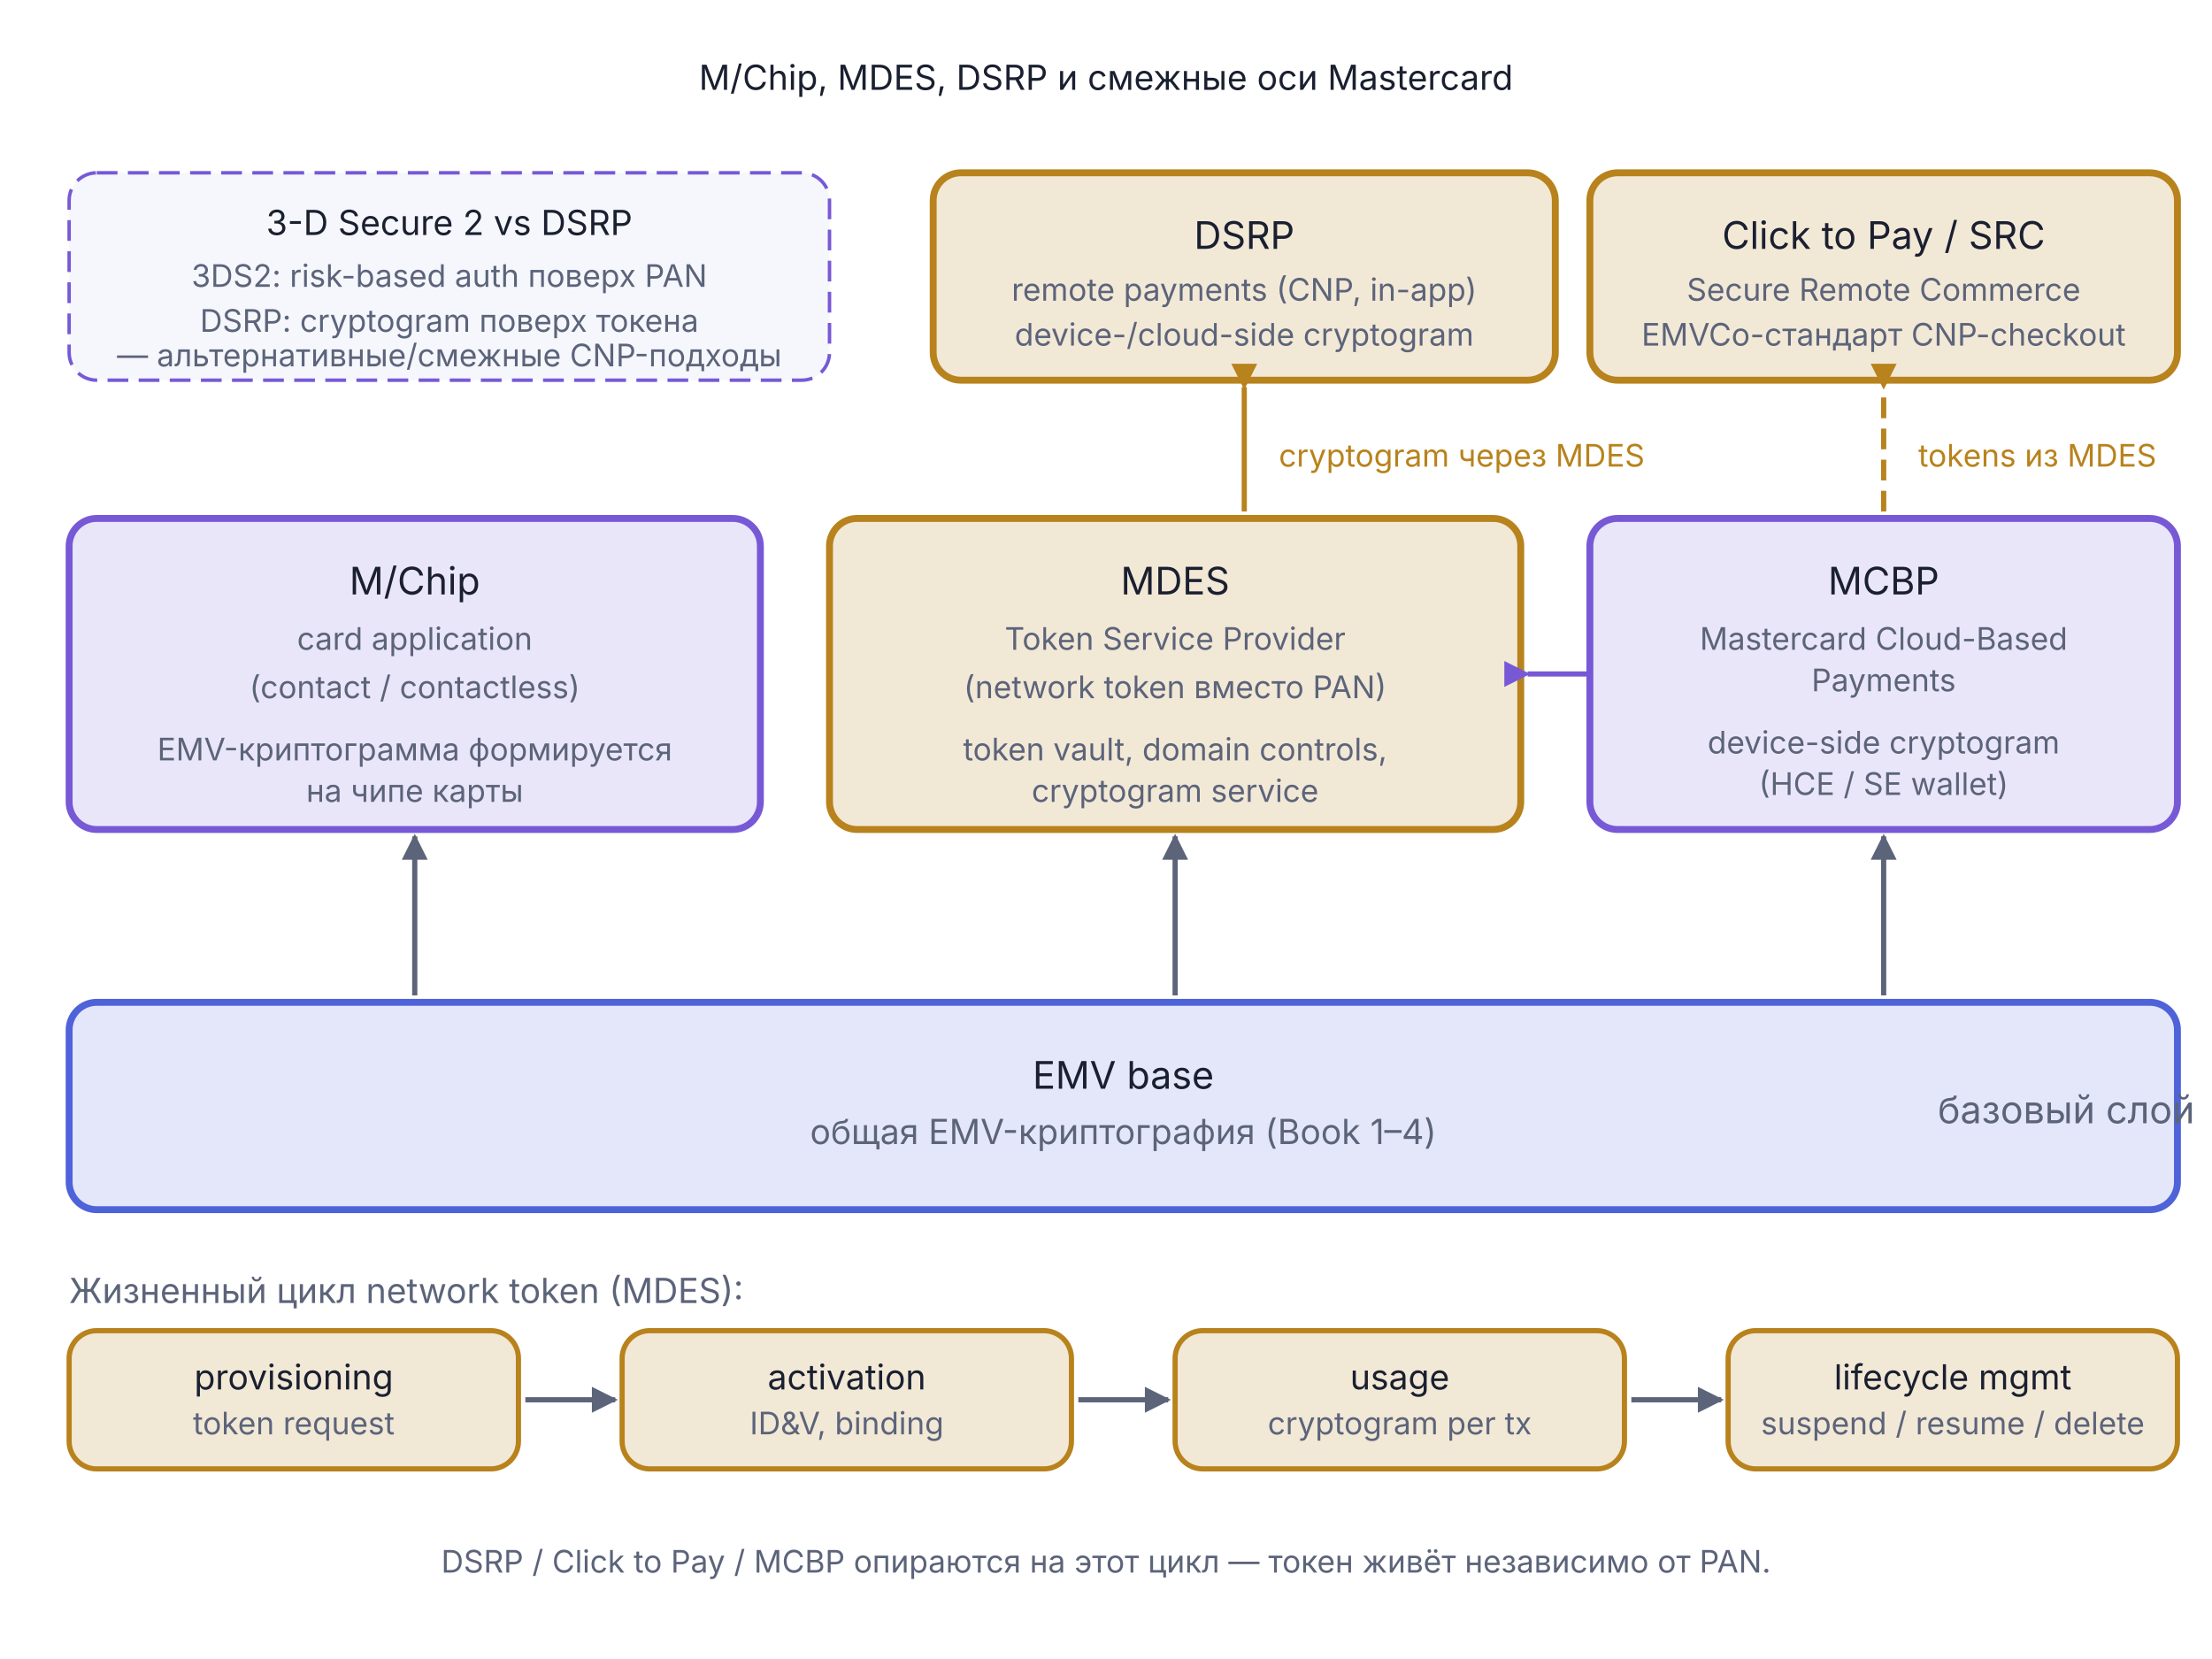
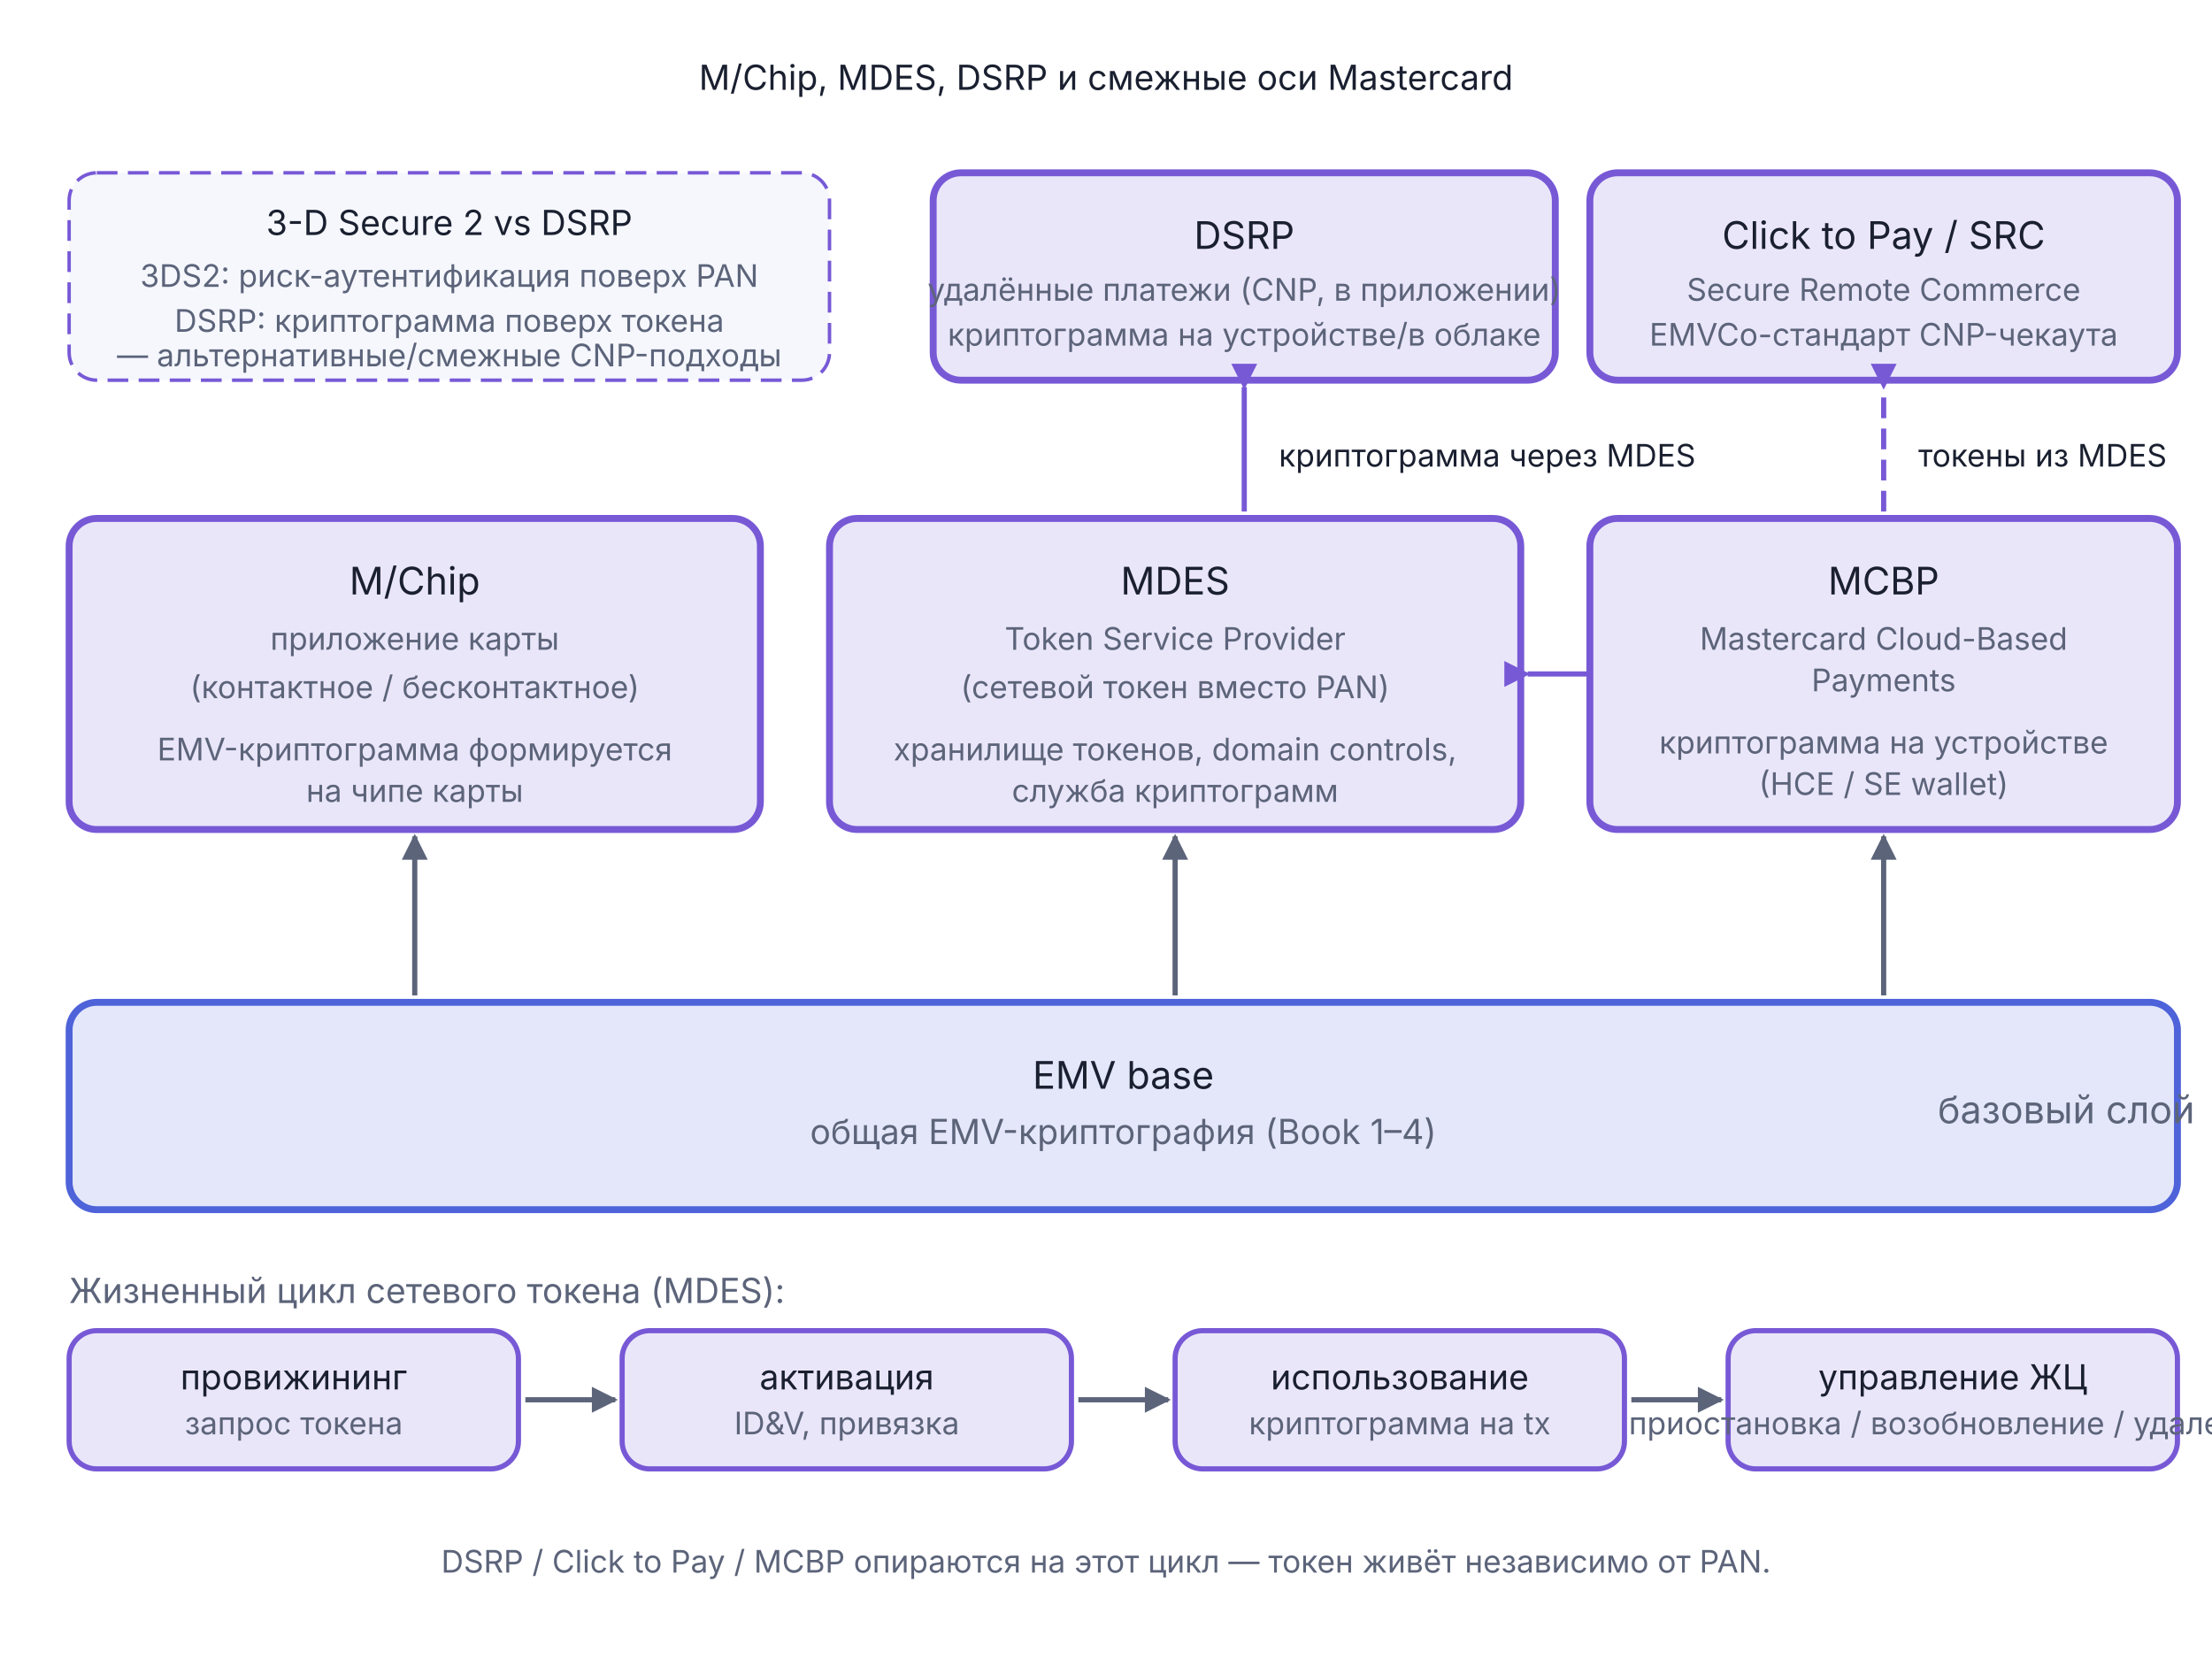
<svg xmlns="http://www.w3.org/2000/svg" viewBox="0 0 640 480" width="640" height="480">
  <defs>
    <marker id="arr-Muted" viewBox="0 0 10 10" refX="9" refY="5" markerWidth="5" markerHeight="5" orient="auto">
      <path d="M0,0 L10,5 L0,10 Z" fill="#5C647A" />
    </marker>
    <marker id="arr-Muted-s" viewBox="0 0 10 10" refX="1" refY="5" markerWidth="5" markerHeight="5" orient="auto">
      <path d="M10,0 L0,5 L10,10 Z" fill="#5C647A" />
    </marker>
    <marker id="arr-AccentB" viewBox="0 0 10 10" refX="9" refY="5" markerWidth="5" markerHeight="5" orient="auto">
      <path d="M0,0 L10,5 L0,10 Z" fill="#7759D6" />
    </marker>
    <marker id="arr-AccentB-s" viewBox="0 0 10 10" refX="1" refY="5" markerWidth="5" markerHeight="5" orient="auto">
      <path d="M10,0 L0,5 L10,10 Z" fill="#7759D6" />
    </marker>
    <marker id="arr-Warn" viewBox="0 0 10 10" refX="9" refY="5" markerWidth="5" markerHeight="5" orient="auto">
      <path d="M0,0 L10,5 L0,10 Z" fill="#B8821C" />
    </marker>
    <marker id="arr-Warn-s" viewBox="0 0 10 10" refX="1" refY="5" markerWidth="5" markerHeight="5" orient="auto">
      <path d="M10,0 L0,5 L10,10 Z" fill="#B8821C" />
    </marker>
  </defs>
  <text x="320.0" y="26.0" text-anchor="middle" font-family="Inter, -apple-system, BlinkMacSystemFont, 'Helvetica Neue', Arial, sans-serif" font-size="10" fill="#1A2030">M/Chip, MDES, DSRP и смежные оси Mastercard</text>
-   <rect x="270.0" y="50.0" width="180" height="60" rx="8" fill="#B8821C" fill-opacity="0.18" stroke="#B8821C" stroke-width="2" />
+   <rect x="270.0" y="50.0" width="180" height="60" rx="8" fill="#7759D6" fill-opacity="0.15" stroke="#7759D6" stroke-width="2" />
  <text x="360.0" y="72.0" text-anchor="middle" font-family="Inter, -apple-system, BlinkMacSystemFont, 'Helvetica Neue', Arial, sans-serif" font-size="11" fill="#1A2030">DSRP</text>
-   <text x="360.0" y="87.0" text-anchor="middle" font-family="Inter, -apple-system, BlinkMacSystemFont, 'Helvetica Neue', Arial, sans-serif" font-size="9" fill="#5C647A">remote payments (CNP, in-app)</text>
-   <text x="360.0" y="100.0" text-anchor="middle" font-family="Inter, -apple-system, BlinkMacSystemFont, 'Helvetica Neue', Arial, sans-serif" font-size="9" fill="#5C647A">device-/cloud-side cryptogram</text>
-   <rect x="460.0" y="50.0" width="170" height="60" rx="8" fill="#B8821C" fill-opacity="0.18" stroke="#B8821C" stroke-width="2" />
+   <text x="360.0" y="87.0" text-anchor="middle" font-family="Inter, -apple-system, BlinkMacSystemFont, 'Helvetica Neue', Arial, sans-serif" font-size="9" fill="#5C647A">удалённые платежи (CNP, в приложении)</text>
+   <text x="360.0" y="100.0" text-anchor="middle" font-family="Inter, -apple-system, BlinkMacSystemFont, 'Helvetica Neue', Arial, sans-serif" font-size="9" fill="#5C647A">криптограмма на устройстве/в облаке</text>
+   <rect x="460.0" y="50.0" width="170" height="60" rx="8" fill="#7759D6" fill-opacity="0.15" stroke="#7759D6" stroke-width="2" />
  <text x="545.0" y="72.0" text-anchor="middle" font-family="Inter, -apple-system, BlinkMacSystemFont, 'Helvetica Neue', Arial, sans-serif" font-size="11" fill="#1A2030">Click to Pay / SRC</text>
  <text x="545.0" y="87.0" text-anchor="middle" font-family="Inter, -apple-system, BlinkMacSystemFont, 'Helvetica Neue', Arial, sans-serif" font-size="9" fill="#5C647A">Secure Remote Commerce</text>
-   <text x="545.0" y="100.0" text-anchor="middle" font-family="Inter, -apple-system, BlinkMacSystemFont, 'Helvetica Neue', Arial, sans-serif" font-size="9" fill="#5C647A">EMVCo-стандарт CNP-checkout</text>
+   <text x="545.0" y="100.0" text-anchor="middle" font-family="Inter, -apple-system, BlinkMacSystemFont, 'Helvetica Neue', Arial, sans-serif" font-size="9" fill="#5C647A">EMVCo-стандарт CNP-чекаута</text>
  <rect x="20.0" y="50.0" width="220" height="60" rx="8" fill="#F5F7FD" stroke="#7759D6" stroke-width="1" stroke-dasharray="6,3" />
  <text x="130.0" y="68.0" text-anchor="middle" font-family="Inter, -apple-system, BlinkMacSystemFont, 'Helvetica Neue', Arial, sans-serif" font-size="10" fill="#1A2030">3-D Secure 2 vs DSRP</text>
-   <text x="130.0" y="83.0" text-anchor="middle" font-family="Inter, -apple-system, BlinkMacSystemFont, 'Helvetica Neue', Arial, sans-serif" font-size="9" fill="#5C647A">3DS2: risk-based auth поверх PAN</text>
-   <text x="130.0" y="96.0" text-anchor="middle" font-family="Inter, -apple-system, BlinkMacSystemFont, 'Helvetica Neue', Arial, sans-serif" font-size="9" fill="#5C647A">DSRP: cryptogram поверх токена</text>
+   <text x="130.0" y="83.0" text-anchor="middle" font-family="Inter, -apple-system, BlinkMacSystemFont, 'Helvetica Neue', Arial, sans-serif" font-size="9" fill="#5C647A">3DS2: риск-аутентификация поверх PAN</text>
+   <text x="130.0" y="96.0" text-anchor="middle" font-family="Inter, -apple-system, BlinkMacSystemFont, 'Helvetica Neue', Arial, sans-serif" font-size="9" fill="#5C647A">DSRP: криптограмма поверх токена</text>
  <text x="130.0" y="106.0" text-anchor="middle" font-family="Inter, -apple-system, BlinkMacSystemFont, 'Helvetica Neue', Arial, sans-serif" font-size="9" fill="#5C647A">— альтернативные/смежные CNP-подходы</text>
  <rect x="20.0" y="150.0" width="200" height="90" rx="8" fill="#7759D6" fill-opacity="0.15" stroke="#7759D6" stroke-width="2" />
  <text x="120.0" y="172.0" text-anchor="middle" font-family="Inter, -apple-system, BlinkMacSystemFont, 'Helvetica Neue', Arial, sans-serif" font-size="11" fill="#1A2030">M/Chip</text>
-   <text x="120.0" y="188.0" text-anchor="middle" font-family="Inter, -apple-system, BlinkMacSystemFont, 'Helvetica Neue', Arial, sans-serif" font-size="9" fill="#5C647A">card application</text>
-   <text x="120.0" y="202.0" text-anchor="middle" font-family="Inter, -apple-system, BlinkMacSystemFont, 'Helvetica Neue', Arial, sans-serif" font-size="9" fill="#5C647A">(contact / contactless)</text>
+   <text x="120.0" y="188.0" text-anchor="middle" font-family="Inter, -apple-system, BlinkMacSystemFont, 'Helvetica Neue', Arial, sans-serif" font-size="9" fill="#5C647A">приложение карты</text>
+   <text x="120.0" y="202.0" text-anchor="middle" font-family="Inter, -apple-system, BlinkMacSystemFont, 'Helvetica Neue', Arial, sans-serif" font-size="9" fill="#5C647A">(контактное / бесконтактное)</text>
  <text x="120.0" y="220.0" text-anchor="middle" font-family="Inter, -apple-system, BlinkMacSystemFont, 'Helvetica Neue', Arial, sans-serif" font-size="9" fill="#5C647A">EMV-криптограмма формируется</text>
  <text x="120.0" y="232.0" text-anchor="middle" font-family="Inter, -apple-system, BlinkMacSystemFont, 'Helvetica Neue', Arial, sans-serif" font-size="9" fill="#5C647A">на чипе карты</text>
-   <rect x="240.0" y="150.0" width="200" height="90" rx="8" fill="#B8821C" fill-opacity="0.18" stroke="#B8821C" stroke-width="2" />
+   <rect x="240.0" y="150.0" width="200" height="90" rx="8" fill="#7759D6" fill-opacity="0.15" stroke="#7759D6" stroke-width="2" />
  <text x="340.0" y="172.0" text-anchor="middle" font-family="Inter, -apple-system, BlinkMacSystemFont, 'Helvetica Neue', Arial, sans-serif" font-size="11" fill="#1A2030">MDES</text>
  <text x="340.0" y="188.0" text-anchor="middle" font-family="Inter, -apple-system, BlinkMacSystemFont, 'Helvetica Neue', Arial, sans-serif" font-size="9" fill="#5C647A">Token Service Provider</text>
-   <text x="340.0" y="202.0" text-anchor="middle" font-family="Inter, -apple-system, BlinkMacSystemFont, 'Helvetica Neue', Arial, sans-serif" font-size="9" fill="#5C647A">(network token вместо PAN)</text>
-   <text x="340.0" y="220.0" text-anchor="middle" font-family="Inter, -apple-system, BlinkMacSystemFont, 'Helvetica Neue', Arial, sans-serif" font-size="9" fill="#5C647A">token vault, domain controls,</text>
-   <text x="340.0" y="232.0" text-anchor="middle" font-family="Inter, -apple-system, BlinkMacSystemFont, 'Helvetica Neue', Arial, sans-serif" font-size="9" fill="#5C647A">cryptogram service</text>
+   <text x="340.0" y="202.0" text-anchor="middle" font-family="Inter, -apple-system, BlinkMacSystemFont, 'Helvetica Neue', Arial, sans-serif" font-size="9" fill="#5C647A">(сетевой токен вместо PAN)</text>
+   <text x="340.0" y="220.0" text-anchor="middle" font-family="Inter, -apple-system, BlinkMacSystemFont, 'Helvetica Neue', Arial, sans-serif" font-size="9" fill="#5C647A">хранилище токенов, domain controls,</text>
+   <text x="340.0" y="232.0" text-anchor="middle" font-family="Inter, -apple-system, BlinkMacSystemFont, 'Helvetica Neue', Arial, sans-serif" font-size="9" fill="#5C647A">служба криптограмм</text>
  <rect x="460.0" y="150.0" width="170" height="90" rx="8" fill="#7759D6" fill-opacity="0.15" stroke="#7759D6" stroke-width="2" />
  <text x="545.0" y="172.0" text-anchor="middle" font-family="Inter, -apple-system, BlinkMacSystemFont, 'Helvetica Neue', Arial, sans-serif" font-size="11" fill="#1A2030">MCBP</text>
  <text x="545.0" y="188.0" text-anchor="middle" font-family="Inter, -apple-system, BlinkMacSystemFont, 'Helvetica Neue', Arial, sans-serif" font-size="9" fill="#5C647A">Mastercard Cloud-Based</text>
  <text x="545.0" y="200.0" text-anchor="middle" font-family="Inter, -apple-system, BlinkMacSystemFont, 'Helvetica Neue', Arial, sans-serif" font-size="9" fill="#5C647A">Payments</text>
-   <text x="545.0" y="218.0" text-anchor="middle" font-family="Inter, -apple-system, BlinkMacSystemFont, 'Helvetica Neue', Arial, sans-serif" font-size="9" fill="#5C647A">device-side cryptogram</text>
+   <text x="545.0" y="218.0" text-anchor="middle" font-family="Inter, -apple-system, BlinkMacSystemFont, 'Helvetica Neue', Arial, sans-serif" font-size="9" fill="#5C647A">криптограмма на устройстве</text>
  <text x="545.0" y="230.0" text-anchor="middle" font-family="Inter, -apple-system, BlinkMacSystemFont, 'Helvetica Neue', Arial, sans-serif" font-size="9" fill="#5C647A">(HCE / SE wallet)</text>
  <rect x="20.0" y="290.0" width="610" height="60" rx="8" fill="#4E63D9" fill-opacity="0.15" stroke="#4E63D9" stroke-width="2" />
  <text x="325.0" y="315.0" text-anchor="middle" font-family="Inter, -apple-system, BlinkMacSystemFont, 'Helvetica Neue', Arial, sans-serif" font-size="11" fill="#1A2030">EMV base</text>
  <text x="325.0" y="331.0" text-anchor="middle" font-family="Inter, -apple-system, BlinkMacSystemFont, 'Helvetica Neue', Arial, sans-serif" font-size="10" fill="#5C647A">общая EMV-криптография (Book 1–4)</text>
  <line x1="120.0" y1="288.0" x2="120.0" y2="242.0" stroke="#5C647A" stroke-width="1.5" marker-end="url(#arr-Muted)" />
  <line x1="340.0" y1="288.0" x2="340.0" y2="242.0" stroke="#5C647A" stroke-width="1.5" marker-end="url(#arr-Muted)" />
  <line x1="545.0" y1="288.0" x2="545.0" y2="242.0" stroke="#5C647A" stroke-width="1.5" marker-end="url(#arr-Muted)" />
-   <line x1="360.0" y1="148.0" x2="360.0" y2="112.0" stroke="#B8821C" stroke-width="1.5" marker-end="url(#arr-Warn-s)" />
-   <text x="370.0" y="135.0" text-anchor="start" font-family="Inter, -apple-system, BlinkMacSystemFont, 'Helvetica Neue', Arial, sans-serif" font-size="9" fill="#B8821C">cryptogram через MDES</text>
-   <line x1="545.0" y1="148.0" x2="545.0" y2="112.0" stroke="#B8821C" stroke-width="1.5" stroke-dasharray="6,3" marker-end="url(#arr-Warn-s)" />
-   <text x="555.0" y="135.0" text-anchor="start" font-family="Inter, -apple-system, BlinkMacSystemFont, 'Helvetica Neue', Arial, sans-serif" font-size="9" fill="#B8821C">tokens из MDES</text>
+   <line x1="360.0" y1="148.0" x2="360.0" y2="112.0" stroke="#7759D6" stroke-width="1.5" marker-end="url(#arr-AccentB-s)" />
+   <text x="370.0" y="135.0" text-anchor="start" font-family="Inter, -apple-system, BlinkMacSystemFont, 'Helvetica Neue', Arial, sans-serif" font-size="9" fill="#1A2030">криптограмма через MDES</text>
+   <line x1="545.0" y1="148.0" x2="545.0" y2="112.0" stroke="#7759D6" stroke-width="1.5" stroke-dasharray="6,3" marker-end="url(#arr-AccentB-s)" />
+   <text x="555.0" y="135.0" text-anchor="start" font-family="Inter, -apple-system, BlinkMacSystemFont, 'Helvetica Neue', Arial, sans-serif" font-size="9" fill="#1A2030">токены из MDES</text>
  <line x1="460.0" y1="195.0" x2="442.0" y2="195.0" stroke="#7759D6" stroke-width="1.5" marker-end="url(#arr-AccentB-s)" />
-   <text x="14.0" y="200.0" text-anchor="end" font-family="Inter, -apple-system, BlinkMacSystemFont, 'Helvetica Neue', Arial, sans-serif" font-size="11" fill="#5C647A" />
  <text x="635.0" y="325.0" text-anchor="end" font-family="Inter, -apple-system, BlinkMacSystemFont, 'Helvetica Neue', Arial, sans-serif" font-size="11" fill="#5C647A">базовый слой</text>
-   <text x="20.0" y="377.0" text-anchor="start" font-family="Inter, -apple-system, BlinkMacSystemFont, 'Helvetica Neue', Arial, sans-serif" font-size="10" fill="#5C647A">Жизненный цикл network token (MDES):</text>
-   <rect x="20.0" y="385.0" width="130" height="40" rx="8" fill="#B8821C" fill-opacity="0.18" stroke="#B8821C" stroke-width="1.5" />
-   <text x="85.0" y="402.0" text-anchor="middle" font-family="Inter, -apple-system, BlinkMacSystemFont, 'Helvetica Neue', Arial, sans-serif" font-size="10" fill="#1A2030">provisioning</text>
-   <text x="85.0" y="415.0" text-anchor="middle" font-family="Inter, -apple-system, BlinkMacSystemFont, 'Helvetica Neue', Arial, sans-serif" font-size="9" fill="#5C647A">token request</text>
+   <text x="20.0" y="377.0" text-anchor="start" font-family="Inter, -apple-system, BlinkMacSystemFont, 'Helvetica Neue', Arial, sans-serif" font-size="10" fill="#5C647A">Жизненный цикл сетевого токена (MDES):</text>
+   <rect x="20.0" y="385.0" width="130" height="40" rx="8" fill="#7759D6" fill-opacity="0.15" stroke="#7759D6" stroke-width="1.5" />
+   <text x="85.0" y="402.0" text-anchor="middle" font-family="Inter, -apple-system, BlinkMacSystemFont, 'Helvetica Neue', Arial, sans-serif" font-size="10" fill="#1A2030">провижининг</text>
+   <text x="85.0" y="415.0" text-anchor="middle" font-family="Inter, -apple-system, BlinkMacSystemFont, 'Helvetica Neue', Arial, sans-serif" font-size="9" fill="#5C647A">запрос токена</text>
  <line x1="152.0" y1="405.0" x2="178.0" y2="405.0" stroke="#5C647A" stroke-width="1.5" marker-end="url(#arr-Muted)" />
-   <rect x="180.0" y="385.0" width="130" height="40" rx="8" fill="#B8821C" fill-opacity="0.18" stroke="#B8821C" stroke-width="1.5" />
-   <text x="245.0" y="402.0" text-anchor="middle" font-family="Inter, -apple-system, BlinkMacSystemFont, 'Helvetica Neue', Arial, sans-serif" font-size="10" fill="#1A2030">activation</text>
-   <text x="245.0" y="415.0" text-anchor="middle" font-family="Inter, -apple-system, BlinkMacSystemFont, 'Helvetica Neue', Arial, sans-serif" font-size="9" fill="#5C647A">ID&amp;V, binding</text>
+   <rect x="180.0" y="385.0" width="130" height="40" rx="8" fill="#7759D6" fill-opacity="0.15" stroke="#7759D6" stroke-width="1.5" />
+   <text x="245.0" y="402.0" text-anchor="middle" font-family="Inter, -apple-system, BlinkMacSystemFont, 'Helvetica Neue', Arial, sans-serif" font-size="10" fill="#1A2030">активация</text>
+   <text x="245.0" y="415.0" text-anchor="middle" font-family="Inter, -apple-system, BlinkMacSystemFont, 'Helvetica Neue', Arial, sans-serif" font-size="9" fill="#5C647A">ID&amp;V, привязка</text>
  <line x1="312.0" y1="405.0" x2="338.0" y2="405.0" stroke="#5C647A" stroke-width="1.5" marker-end="url(#arr-Muted)" />
-   <rect x="340.0" y="385.0" width="130" height="40" rx="8" fill="#B8821C" fill-opacity="0.18" stroke="#B8821C" stroke-width="1.5" />
-   <text x="405.0" y="402.0" text-anchor="middle" font-family="Inter, -apple-system, BlinkMacSystemFont, 'Helvetica Neue', Arial, sans-serif" font-size="10" fill="#1A2030">usage</text>
-   <text x="405.0" y="415.0" text-anchor="middle" font-family="Inter, -apple-system, BlinkMacSystemFont, 'Helvetica Neue', Arial, sans-serif" font-size="9" fill="#5C647A">cryptogram per tx</text>
+   <rect x="340.0" y="385.0" width="130" height="40" rx="8" fill="#7759D6" fill-opacity="0.15" stroke="#7759D6" stroke-width="1.5" />
+   <text x="405.0" y="402.0" text-anchor="middle" font-family="Inter, -apple-system, BlinkMacSystemFont, 'Helvetica Neue', Arial, sans-serif" font-size="10" fill="#1A2030">использование</text>
+   <text x="405.0" y="415.0" text-anchor="middle" font-family="Inter, -apple-system, BlinkMacSystemFont, 'Helvetica Neue', Arial, sans-serif" font-size="9" fill="#5C647A">криптограмма на tx</text>
  <line x1="472.0" y1="405.0" x2="498.0" y2="405.0" stroke="#5C647A" stroke-width="1.5" marker-end="url(#arr-Muted)" />
-   <rect x="500.0" y="385.0" width="130" height="40" rx="8" fill="#B8821C" fill-opacity="0.18" stroke="#B8821C" stroke-width="1.5" />
-   <text x="565.0" y="402.0" text-anchor="middle" font-family="Inter, -apple-system, BlinkMacSystemFont, 'Helvetica Neue', Arial, sans-serif" font-size="10" fill="#1A2030">lifecycle mgmt</text>
-   <text x="565.0" y="415.0" text-anchor="middle" font-family="Inter, -apple-system, BlinkMacSystemFont, 'Helvetica Neue', Arial, sans-serif" font-size="9" fill="#5C647A">suspend / resume / delete</text>
+   <rect x="500.0" y="385.0" width="130" height="40" rx="8" fill="#7759D6" fill-opacity="0.15" stroke="#7759D6" stroke-width="1.5" />
+   <text x="565.0" y="402.0" text-anchor="middle" font-family="Inter, -apple-system, BlinkMacSystemFont, 'Helvetica Neue', Arial, sans-serif" font-size="10" fill="#1A2030">управление ЖЦ</text>
+   <text x="565.0" y="415.0" text-anchor="middle" font-family="Inter, -apple-system, BlinkMacSystemFont, 'Helvetica Neue', Arial, sans-serif" font-size="9" fill="#5C647A">приостановка / возобновление / удаление</text>
  <text x="320.0" y="455.0" text-anchor="middle" font-family="Inter, -apple-system, BlinkMacSystemFont, 'Helvetica Neue', Arial, sans-serif" font-size="9" fill="#5C647A">DSRP / Click to Pay / MCBP опираются на этот цикл — токен живёт независимо от PAN.</text>
</svg>
